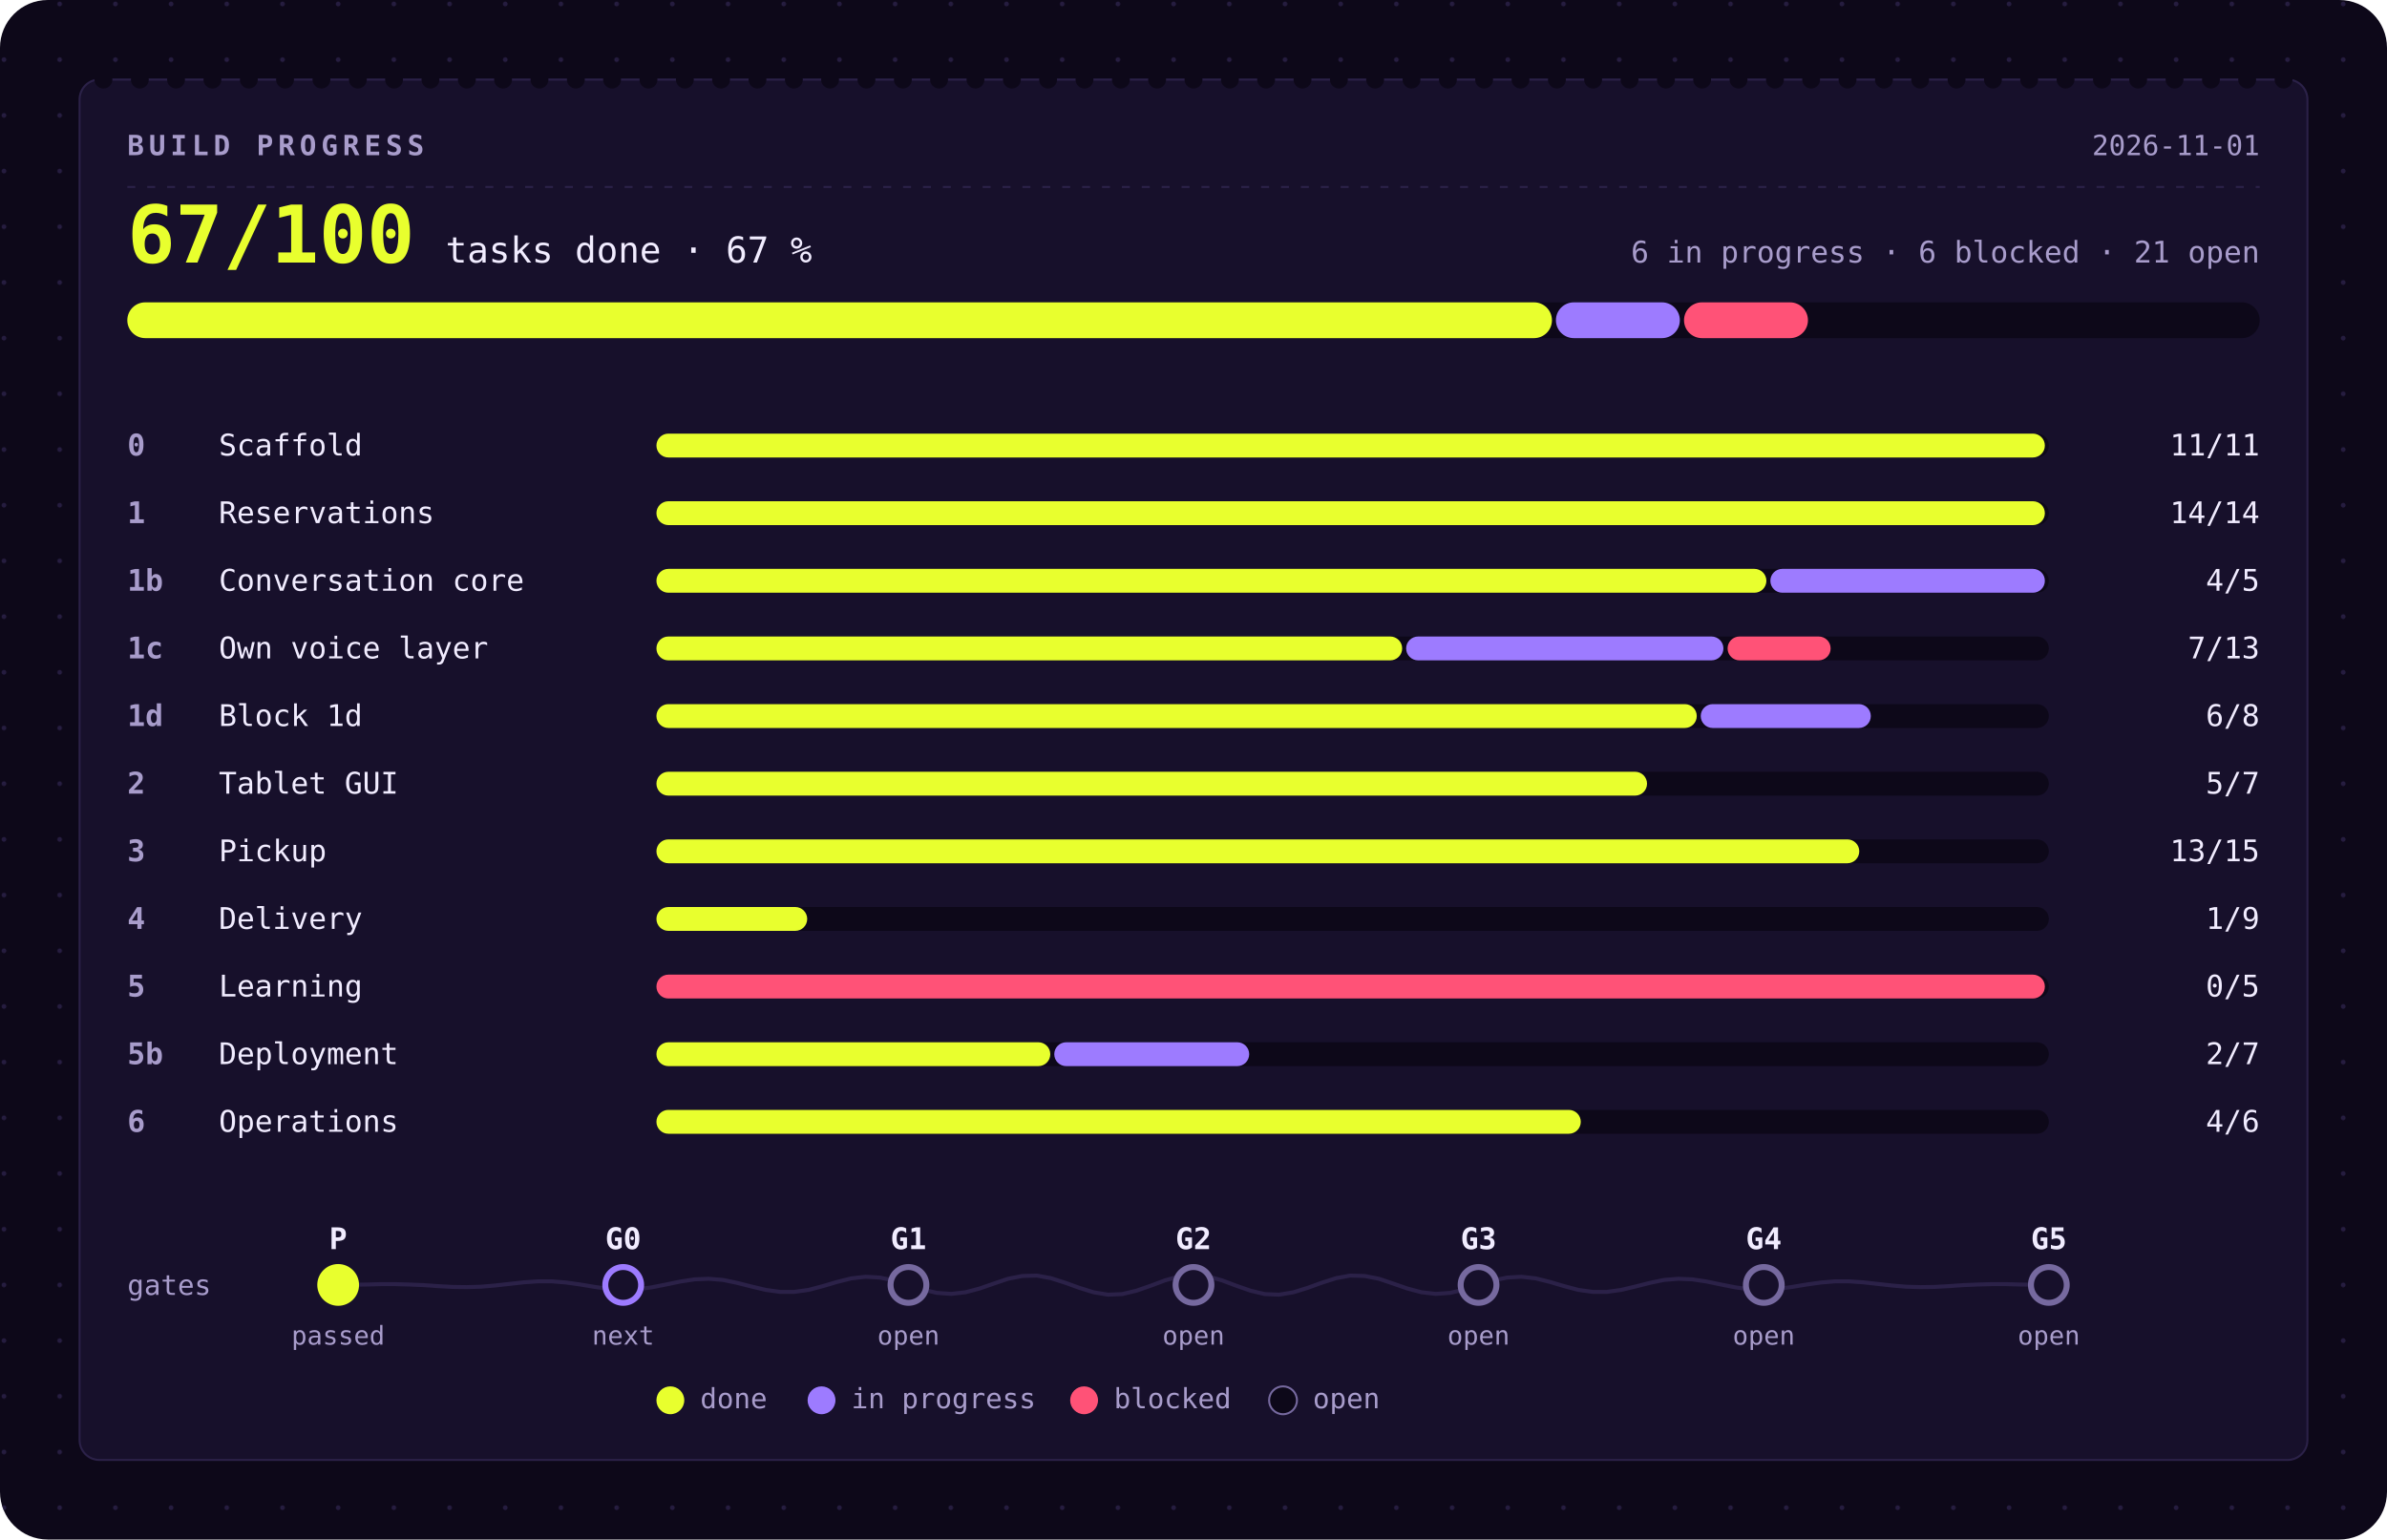
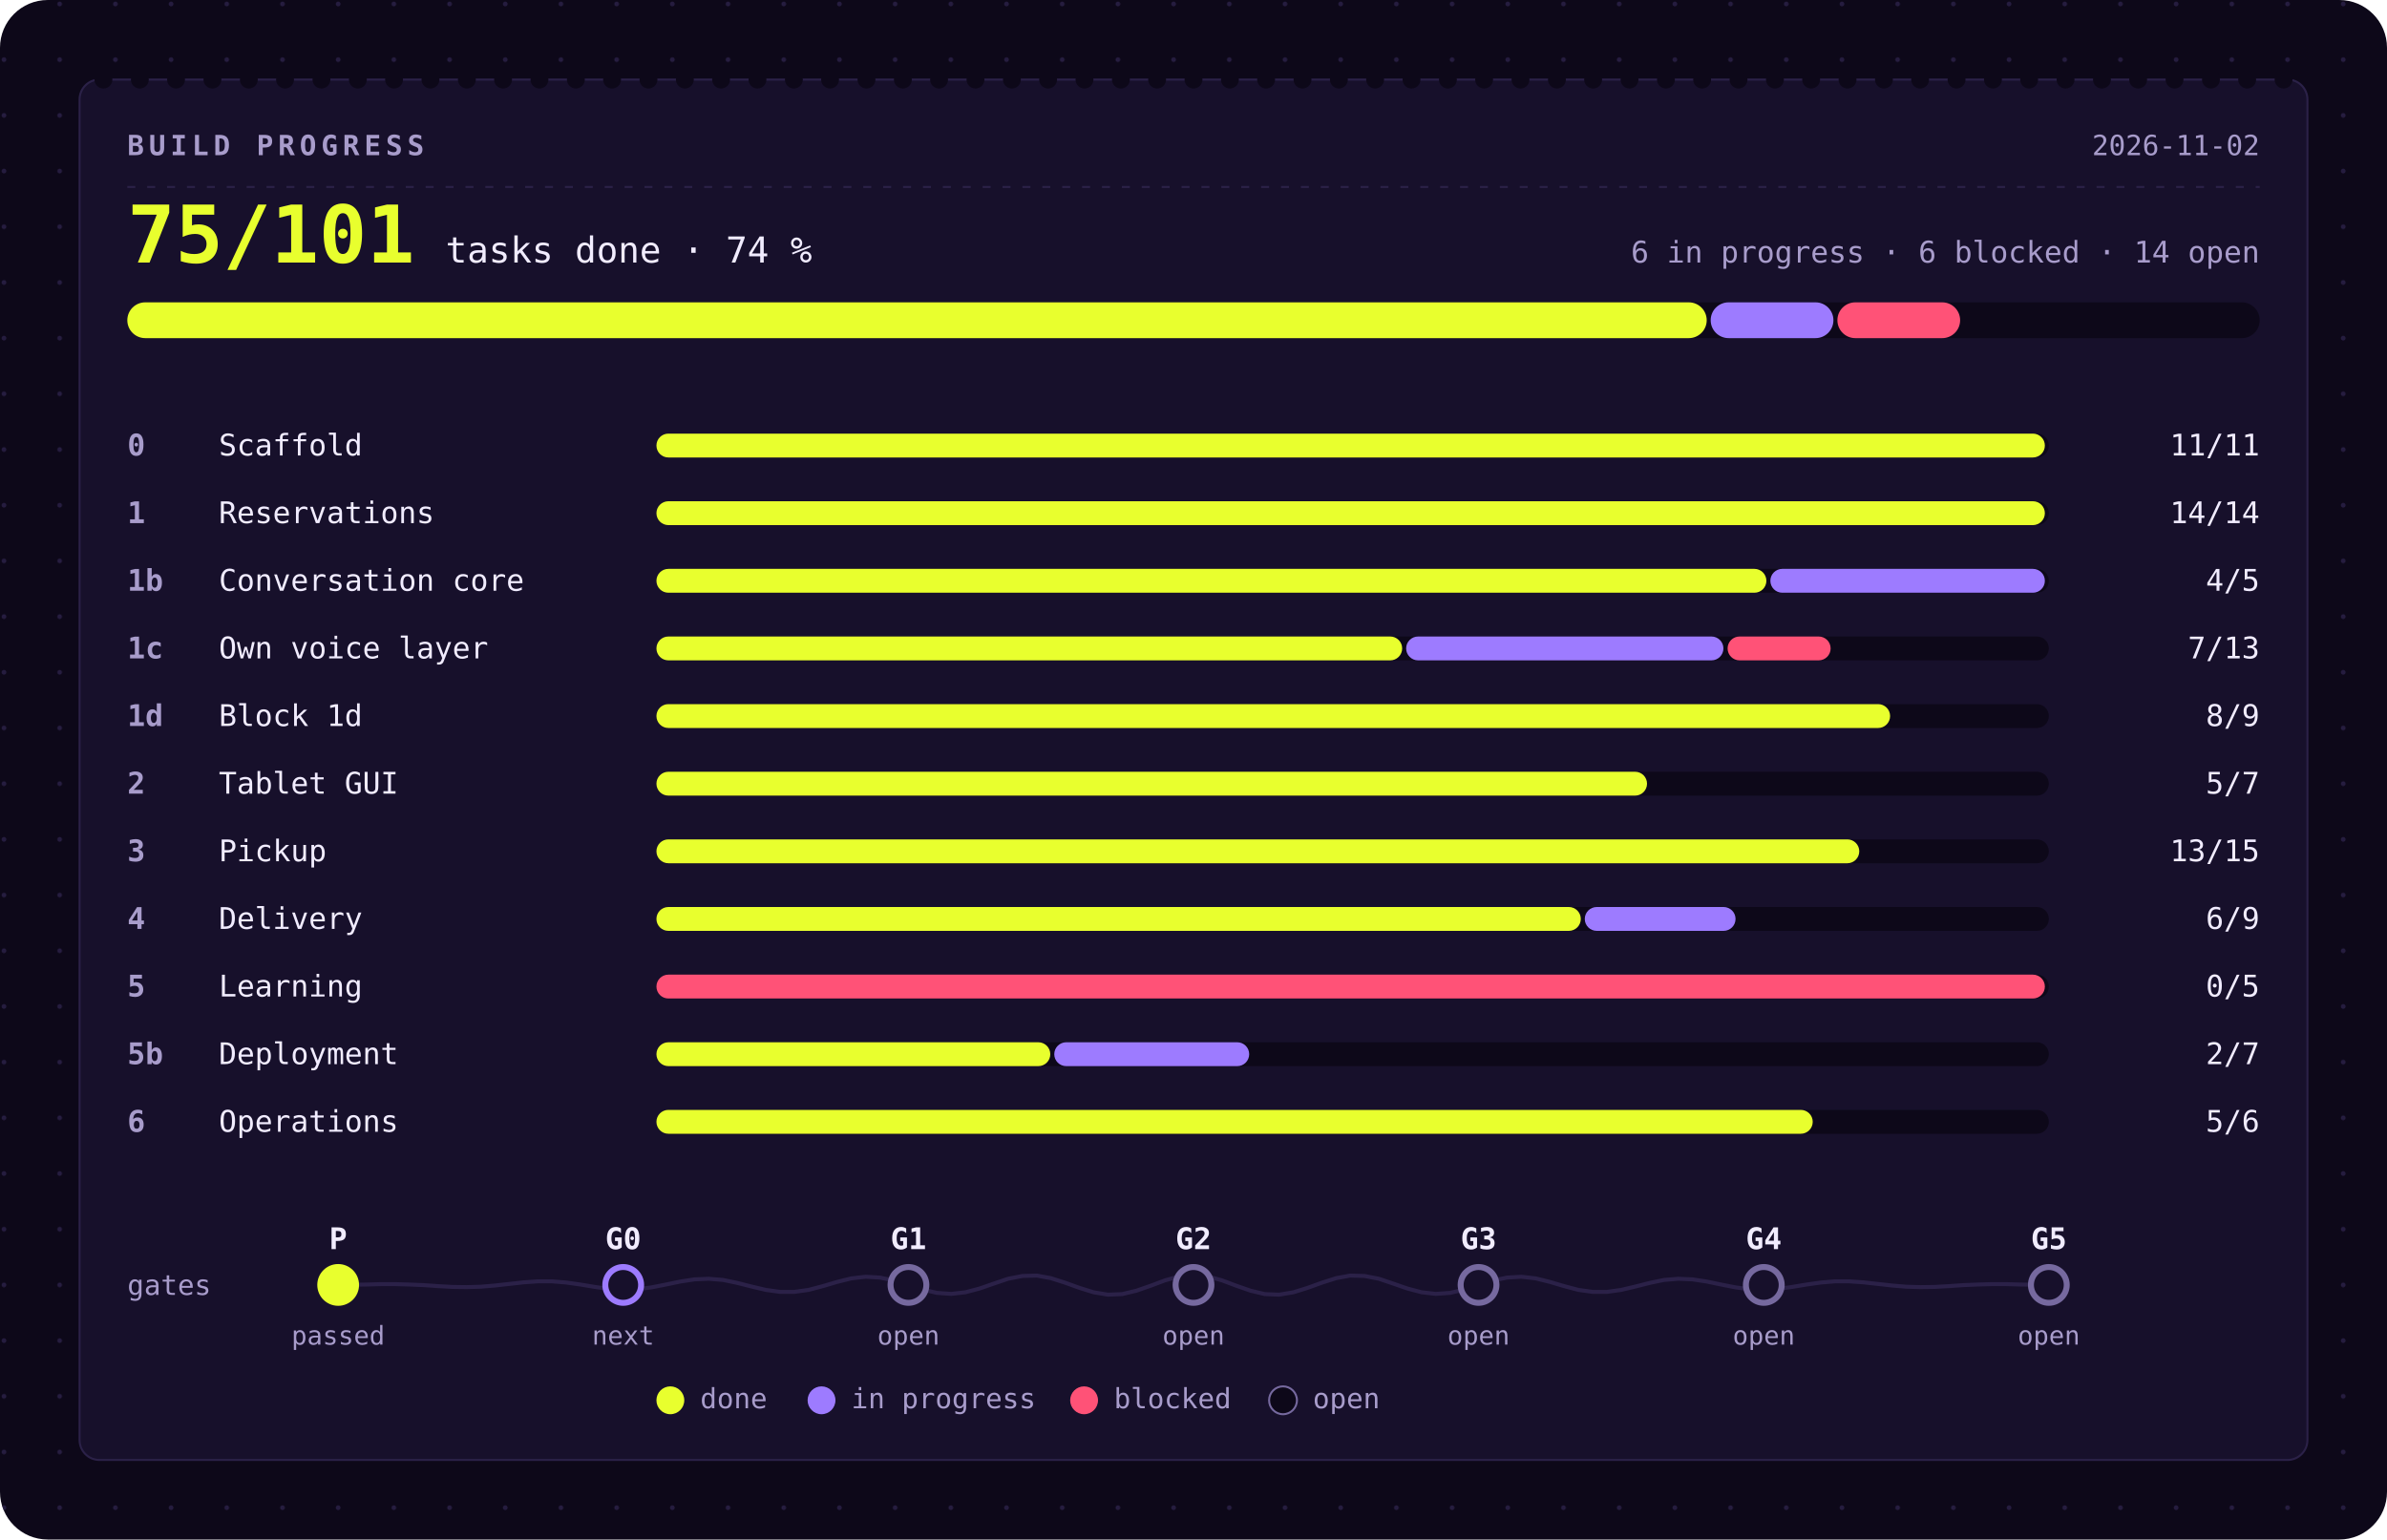
<svg xmlns="http://www.w3.org/2000/svg" width="1200" height="774" viewBox="0 0 1200 774" role="img" aria-labelledby="t d">
  <style>text{font-family:ui-monospace, 'JetBrains Mono', 'SF Mono', Menlo, Consolas, 'DejaVu Sans Mono', monospace}</style>
  <defs>
    <filter id="glow" filterUnits="userSpaceOnUse" x="0" y="0" width="1200" height="774">
      <feGaussianBlur stdDeviation="6" />
    </filter>
    <filter id="soft" filterUnits="userSpaceOnUse" x="0" y="0" width="1200" height="774">
      <feGaussianBlur stdDeviation="2.2" />
    </filter>
  </defs>
  <rect width="1200" height="774" rx="24" fill="#0D0819" />
  <pattern id="dots" width="28" height="28" patternUnits="userSpaceOnUse">
    <circle cx="2" cy="2" r="1.2" fill="#2B2148" />
  </pattern>
  <rect width="1200" height="774" rx="24" fill="url(#dots)" opacity="0.8" />
  <rect x="40" y="40" width="1120" height="694" rx="10" fill="#17102B" stroke="#2B2148" />
  <circle cx="52" cy="40" r="4.5" fill="#0D0819" />
  <circle cx="70.3" cy="40" r="4.5" fill="#0D0819" />
  <circle cx="88.5" cy="40" r="4.5" fill="#0D0819" />
  <circle cx="106.8" cy="40" r="4.5" fill="#0D0819" />
  <circle cx="125.1" cy="40" r="4.5" fill="#0D0819" />
  <circle cx="143.3" cy="40" r="4.5" fill="#0D0819" />
  <circle cx="161.6" cy="40" r="4.5" fill="#0D0819" />
  <circle cx="179.9" cy="40" r="4.5" fill="#0D0819" />
  <circle cx="198.1" cy="40" r="4.5" fill="#0D0819" />
  <circle cx="216.4" cy="40" r="4.5" fill="#0D0819" />
  <circle cx="234.7" cy="40" r="4.5" fill="#0D0819" />
  <circle cx="252.9" cy="40" r="4.5" fill="#0D0819" />
  <circle cx="271.2" cy="40" r="4.5" fill="#0D0819" />
  <circle cx="289.5" cy="40" r="4.5" fill="#0D0819" />
  <circle cx="307.7" cy="40" r="4.5" fill="#0D0819" />
  <circle cx="326" cy="40" r="4.5" fill="#0D0819" />
  <circle cx="344.3" cy="40" r="4.5" fill="#0D0819" />
  <circle cx="362.5" cy="40" r="4.5" fill="#0D0819" />
  <circle cx="380.8" cy="40" r="4.5" fill="#0D0819" />
  <circle cx="399.1" cy="40" r="4.5" fill="#0D0819" />
  <circle cx="417.3" cy="40" r="4.5" fill="#0D0819" />
  <circle cx="435.6" cy="40" r="4.5" fill="#0D0819" />
  <circle cx="453.9" cy="40" r="4.5" fill="#0D0819" />
  <circle cx="472.1" cy="40" r="4.5" fill="#0D0819" />
  <circle cx="490.4" cy="40" r="4.5" fill="#0D0819" />
  <circle cx="508.7" cy="40" r="4.5" fill="#0D0819" />
  <circle cx="526.9" cy="40" r="4.5" fill="#0D0819" />
  <circle cx="545.2" cy="40" r="4.5" fill="#0D0819" />
  <circle cx="563.5" cy="40" r="4.5" fill="#0D0819" />
  <circle cx="581.7" cy="40" r="4.5" fill="#0D0819" />
  <circle cx="600" cy="40" r="4.5" fill="#0D0819" />
  <circle cx="618.3" cy="40" r="4.5" fill="#0D0819" />
  <circle cx="636.5" cy="40" r="4.5" fill="#0D0819" />
  <circle cx="654.8" cy="40" r="4.5" fill="#0D0819" />
  <circle cx="673.1" cy="40" r="4.5" fill="#0D0819" />
  <circle cx="691.3" cy="40" r="4.5" fill="#0D0819" />
  <circle cx="709.6" cy="40" r="4.5" fill="#0D0819" />
  <circle cx="727.9" cy="40" r="4.5" fill="#0D0819" />
  <circle cx="746.1" cy="40" r="4.5" fill="#0D0819" />
  <circle cx="764.4" cy="40" r="4.5" fill="#0D0819" />
  <circle cx="782.7" cy="40" r="4.5" fill="#0D0819" />
  <circle cx="800.9" cy="40" r="4.5" fill="#0D0819" />
  <circle cx="819.2" cy="40" r="4.5" fill="#0D0819" />
  <circle cx="837.5" cy="40" r="4.5" fill="#0D0819" />
  <circle cx="855.7" cy="40" r="4.5" fill="#0D0819" />
  <circle cx="874" cy="40" r="4.5" fill="#0D0819" />
  <circle cx="892.3" cy="40" r="4.5" fill="#0D0819" />
  <circle cx="910.5" cy="40" r="4.5" fill="#0D0819" />
  <circle cx="928.8" cy="40" r="4.5" fill="#0D0819" />
  <circle cx="947.1" cy="40" r="4.5" fill="#0D0819" />
  <circle cx="965.3" cy="40" r="4.5" fill="#0D0819" />
  <circle cx="983.6" cy="40" r="4.5" fill="#0D0819" />
  <circle cx="1001.9" cy="40" r="4.5" fill="#0D0819" />
  <circle cx="1020.1" cy="40" r="4.5" fill="#0D0819" />
  <circle cx="1038.4" cy="40" r="4.5" fill="#0D0819" />
  <circle cx="1056.7" cy="40" r="4.5" fill="#0D0819" />
  <circle cx="1074.9" cy="40" r="4.5" fill="#0D0819" />
  <circle cx="1093.2" cy="40" r="4.5" fill="#0D0819" />
  <circle cx="1111.5" cy="40" r="4.5" fill="#0D0819" />
  <circle cx="1129.7" cy="40" r="4.5" fill="#0D0819" />
  <circle cx="1148" cy="40" r="4.5" fill="#0D0819" />
  <text x="64" y="78" font-size="14" fill="#A89CCB" font-weight="700" letter-spacing="2.4">BUILD PROGRESS</text>
-   <text x="1136" y="78" font-size="14" fill="#A89CCB" text-anchor="end">2026-11-01</text>
+   <text x="1136" y="78" font-size="14" fill="#A89CCB" text-anchor="end">2026-11-02</text>
  <line x1="64" y1="94" x2="1136" y2="94" stroke="#2B2148" stroke-dasharray="4 6" />
-   <text x="64" y="132" font-size="40" fill="#E8FF2E" font-weight="700">67/100</text>
-   <text x="224" y="132" font-size="18" fill="#F1ECFF">tasks done · 67 %</text>
-   <text x="1136" y="132" font-size="15" fill="#A89CCB" text-anchor="end">6 in progress · 6 blocked · 21 open</text>
+   <text x="64" y="132" font-size="40" fill="#E8FF2E" font-weight="700">75/101</text>
+   <text x="224" y="132" font-size="18" fill="#F1ECFF">tasks done · 74 %</text>
+   <text x="1136" y="132" font-size="15" fill="#A89CCB" text-anchor="end">6 in progress · 6 blocked · 14 open</text>
  <rect x="64" y="152" width="1072" height="18" rx="9" fill="#0D0819" />
-   <rect x="64" y="152" width="716.2" height="18" rx="9" fill="#E8FF2E" />
-   <rect x="782.2" y="152" width="62.3" height="18" rx="9" fill="#9D7BFF" />
-   <rect x="846.6" y="152" width="62.3" height="18" rx="9" fill="#FF5277" />
+   <rect x="64" y="152" width="794" height="18" rx="9" fill="#E8FF2E" />
+   <rect x="860" y="152" width="61.7" height="18" rx="9" fill="#9D7BFF" />
+   <rect x="923.7" y="152" width="61.7" height="18" rx="9" fill="#FF5277" />
  <text x="64" y="229" font-size="15" fill="#A89CCB" font-weight="700">0</text>
  <text x="110" y="229" font-size="15" fill="#F1ECFF">Scaffold</text>
  <rect x="330" y="218" width="700" height="12" rx="6" fill="#0D0819" />
  <rect x="330" y="218" width="698" height="12" rx="6" fill="#E8FF2E" />
  <text x="1136" y="229" font-size="15" fill="#F1ECFF" text-anchor="end">11/11</text>
  <text x="64" y="263" font-size="15" fill="#A89CCB" font-weight="700">1</text>
  <text x="110" y="263" font-size="15" fill="#F1ECFF">Reservations</text>
  <rect x="330" y="252" width="700" height="12" rx="6" fill="#0D0819" />
  <rect x="330" y="252" width="698" height="12" rx="6" fill="#E8FF2E" />
  <text x="1136" y="263" font-size="15" fill="#F1ECFF" text-anchor="end">14/14</text>
  <text x="64" y="297" font-size="15" fill="#A89CCB" font-weight="700">1b</text>
  <text x="110" y="297" font-size="15" fill="#F1ECFF">Conversation core</text>
  <rect x="330" y="286" width="700" height="12" rx="6" fill="#0D0819" />
  <rect x="330" y="286" width="558" height="12" rx="6" fill="#E8FF2E" />
  <rect x="890" y="286" width="138" height="12" rx="6" fill="#9D7BFF" />
  <text x="1136" y="297" font-size="15" fill="#F1ECFF" text-anchor="end">4/5</text>
  <text x="64" y="331" font-size="15" fill="#A89CCB" font-weight="700">1c</text>
  <text x="110" y="331" font-size="15" fill="#F1ECFF">Own voice layer</text>
  <rect x="330" y="320" width="700" height="12" rx="6" fill="#0D0819" />
  <rect x="330" y="320" width="374.9" height="12" rx="6" fill="#E8FF2E" />
  <rect x="706.9" y="320" width="159.5" height="12" rx="6" fill="#9D7BFF" />
  <rect x="868.5" y="320" width="51.8" height="12" rx="6" fill="#FF5277" />
  <text x="1136" y="331" font-size="15" fill="#F1ECFF" text-anchor="end">7/13</text>
  <text x="64" y="365" font-size="15" fill="#A89CCB" font-weight="700">1d</text>
  <text x="110" y="365" font-size="15" fill="#F1ECFF">Block 1d</text>
  <rect x="330" y="354" width="700" height="12" rx="6" fill="#0D0819" />
-   <rect x="330" y="354" width="523" height="12" rx="6" fill="#E8FF2E" />
-   <rect x="855" y="354" width="85.5" height="12" rx="6" fill="#9D7BFF" />
-   <text x="1136" y="365" font-size="15" fill="#F1ECFF" text-anchor="end">6/8</text>
+   <rect x="330" y="354" width="620.2" height="12" rx="6" fill="#E8FF2E" />
+   <text x="1136" y="365" font-size="15" fill="#F1ECFF" text-anchor="end">8/9</text>
  <text x="64" y="399" font-size="15" fill="#A89CCB" font-weight="700">2</text>
  <text x="110" y="399" font-size="15" fill="#F1ECFF">Tablet GUI</text>
  <rect x="330" y="388" width="700" height="12" rx="6" fill="#0D0819" />
  <rect x="330" y="388" width="498" height="12" rx="6" fill="#E8FF2E" />
  <text x="1136" y="399" font-size="15" fill="#F1ECFF" text-anchor="end">5/7</text>
  <text x="64" y="433" font-size="15" fill="#A89CCB" font-weight="700">3</text>
  <text x="110" y="433" font-size="15" fill="#F1ECFF">Pickup</text>
  <rect x="330" y="422" width="700" height="12" rx="6" fill="#0D0819" />
  <rect x="330" y="422" width="604.7" height="12" rx="6" fill="#E8FF2E" />
  <text x="1136" y="433" font-size="15" fill="#F1ECFF" text-anchor="end">13/15</text>
  <text x="64" y="467" font-size="15" fill="#A89CCB" font-weight="700">4</text>
  <text x="110" y="467" font-size="15" fill="#F1ECFF">Delivery</text>
  <rect x="330" y="456" width="700" height="12" rx="6" fill="#0D0819" />
-   <rect x="330" y="456" width="75.8" height="12" rx="6" fill="#E8FF2E" />
-   <text x="1136" y="467" font-size="15" fill="#F1ECFF" text-anchor="end">1/9</text>
+   <rect x="330" y="456" width="464.7" height="12" rx="6" fill="#E8FF2E" />
+   <rect x="796.7" y="456" width="75.8" height="12" rx="6" fill="#9D7BFF" />
+   <text x="1136" y="467" font-size="15" fill="#F1ECFF" text-anchor="end">6/9</text>
  <text x="64" y="501" font-size="15" fill="#A89CCB" font-weight="700">5</text>
  <text x="110" y="501" font-size="15" fill="#F1ECFF">Learning</text>
  <rect x="330" y="490" width="700" height="12" rx="6" fill="#0D0819" />
  <rect x="330" y="490" width="698" height="12" rx="6" fill="#FF5277" />
  <text x="1136" y="501" font-size="15" fill="#F1ECFF" text-anchor="end">0/5</text>
  <text x="64" y="535" font-size="15" fill="#A89CCB" font-weight="700">5b</text>
  <text x="110" y="535" font-size="15" fill="#F1ECFF">Deployment</text>
  <rect x="330" y="524" width="700" height="12" rx="6" fill="#0D0819" />
  <rect x="330" y="524" width="198" height="12" rx="6" fill="#E8FF2E" />
  <rect x="530" y="524" width="98" height="12" rx="6" fill="#9D7BFF" />
  <text x="1136" y="535" font-size="15" fill="#F1ECFF" text-anchor="end">2/7</text>
  <text x="64" y="569" font-size="15" fill="#A89CCB" font-weight="700">6</text>
  <text x="110" y="569" font-size="15" fill="#F1ECFF">Operations</text>
  <rect x="330" y="558" width="700" height="12" rx="6" fill="#0D0819" />
-   <rect x="330" y="558" width="464.7" height="12" rx="6" fill="#E8FF2E" />
-   <text x="1136" y="569" font-size="15" fill="#F1ECFF" text-anchor="end">4/6</text>
+   <rect x="330" y="558" width="581.3" height="12" rx="6" fill="#E8FF2E" />
+   <text x="1136" y="569" font-size="15" fill="#F1ECFF" text-anchor="end">5/6</text>
  <path d="M170 646 L177.2 645.9 L184.3 645.8 L191.5 645.6 L198.7 645.6 L205.8 645.8 L213 646.1 L220.2 646.6 L227.3 647 L234.5 647.1 L241.7 646.9 L248.8 646.3 L256 645.5 L263.2 644.7 L270.3 644.2 L277.5 644.2 L284.7 644.8 L291.8 645.8 L299 647 L306.2 648 L313.3 648.5 L320.5 648.2 L327.7 647.2 L334.8 645.8 L342 644.3 L349.2 643.2 L356.3 642.9 L363.5 643.5 L370.7 645 L377.8 646.8 L385 648.5 L392.2 649.5 L399.3 649.5 L406.5 648.5 L413.7 646.6 L420.8 644.5 L428 642.7 L435.2 641.9 L442.3 642.3 L449.5 643.8 L456.7 646 L463.8 648.3 L471 650 L478.2 650.5 L485.3 649.7 L492.5 647.8 L499.7 645.3 L506.8 642.9 L514 641.5 L521.2 641.3 L528.3 642.6 L535.5 644.9 L542.7 647.5 L549.8 649.7 L557 650.9 L564.2 650.6 L571.3 648.9 L578.5 646.4 L585.7 643.7 L592.8 641.7 L600 641 L607.2 641.7 L614.3 643.7 L621.5 646.4 L628.7 648.9 L635.8 650.6 L643 650.9 L650.2 649.7 L657.3 647.5 L664.5 644.9 L671.7 642.6 L678.8 641.3 L686 641.5 L693.2 642.9 L700.3 645.3 L707.5 647.8 L714.7 649.7 L721.8 650.5 L729 650 L736.2 648.3 L743.3 646 L750.5 643.8 L757.7 642.3 L764.8 641.9 L772 642.7 L779.2 644.5 L786.3 646.6 L793.5 648.5 L800.7 649.5 L807.8 649.5 L815 648.5 L822.2 646.8 L829.3 645 L836.5 643.5 L843.7 642.9 L850.8 643.2 L858 644.3 L865.2 645.8 L872.3 647.2 L879.5 648.2 L886.7 648.5 L893.8 648 L901 647 L908.2 645.8 L915.3 644.8 L922.5 644.2 L929.7 644.2 L936.8 644.7 L944 645.5 L951.2 646.3 L958.3 646.9 L965.5 647.1 L972.7 647 L979.8 646.6 L987 646.1 L994.2 645.8 L1001.3 645.6 L1008.5 645.6 L1015.7 645.8 L1022.8 645.9 L1030 646" fill="none" stroke="#2B2148" stroke-width="2" />
  <circle cx="170" cy="646" r="9" fill="#E8FF2E" stroke="#E8FF2E" stroke-width="3" />
  <text x="170" y="628" font-size="15" fill="#F1ECFF" text-anchor="middle" font-weight="700">P</text>
  <text x="170" y="676" font-size="13" fill="#A89CCB" text-anchor="middle">passed</text>
  <circle cx="313.3" cy="646" r="9" fill="#17102B" stroke="#9D7BFF" stroke-width="3" />
  <text x="313.3" y="628" font-size="15" fill="#F1ECFF" text-anchor="middle" font-weight="700">G0</text>
  <text x="313.3" y="676" font-size="13" fill="#A89CCB" text-anchor="middle">next</text>
  <circle cx="456.7" cy="646" r="9" fill="#17102B" stroke="#76699F" stroke-width="3" />
  <text x="456.7" y="628" font-size="15" fill="#F1ECFF" text-anchor="middle" font-weight="700">G1</text>
  <text x="456.7" y="676" font-size="13" fill="#A89CCB" text-anchor="middle">open</text>
  <circle cx="600" cy="646" r="9" fill="#17102B" stroke="#76699F" stroke-width="3" />
  <text x="600" y="628" font-size="15" fill="#F1ECFF" text-anchor="middle" font-weight="700">G2</text>
  <text x="600" y="676" font-size="13" fill="#A89CCB" text-anchor="middle">open</text>
  <circle cx="743.3" cy="646" r="9" fill="#17102B" stroke="#76699F" stroke-width="3" />
  <text x="743.3" y="628" font-size="15" fill="#F1ECFF" text-anchor="middle" font-weight="700">G3</text>
  <text x="743.3" y="676" font-size="13" fill="#A89CCB" text-anchor="middle">open</text>
  <circle cx="886.7" cy="646" r="9" fill="#17102B" stroke="#76699F" stroke-width="3" />
  <text x="886.7" y="628" font-size="15" fill="#F1ECFF" text-anchor="middle" font-weight="700">G4</text>
  <text x="886.7" y="676" font-size="13" fill="#A89CCB" text-anchor="middle">open</text>
  <circle cx="1030" cy="646" r="9" fill="#17102B" stroke="#76699F" stroke-width="3" />
  <text x="1030" y="628" font-size="15" fill="#F1ECFF" text-anchor="middle" font-weight="700">G5</text>
  <text x="1030" y="676" font-size="13" fill="#A89CCB" text-anchor="middle">open</text>
  <text x="64" y="651" font-size="14" fill="#A89CCB">gates</text>
  <rect x="330" y="697" width="14" height="14" rx="7" fill="#E8FF2E" />
  <text x="352" y="708" font-size="14" fill="#A89CCB">done</text>
  <rect x="406" y="697" width="14" height="14" rx="7" fill="#9D7BFF" />
  <text x="428" y="708" font-size="14" fill="#A89CCB">in progress</text>
  <rect x="538" y="697" width="14" height="14" rx="7" fill="#FF5277" />
  <text x="560" y="708" font-size="14" fill="#A89CCB">blocked</text>
  <rect x="638" y="697" width="14" height="14" rx="7" fill="#0D0819" stroke="#76699F" />
  <text x="660" y="708" font-size="14" fill="#A89CCB">open</text>
</svg>
